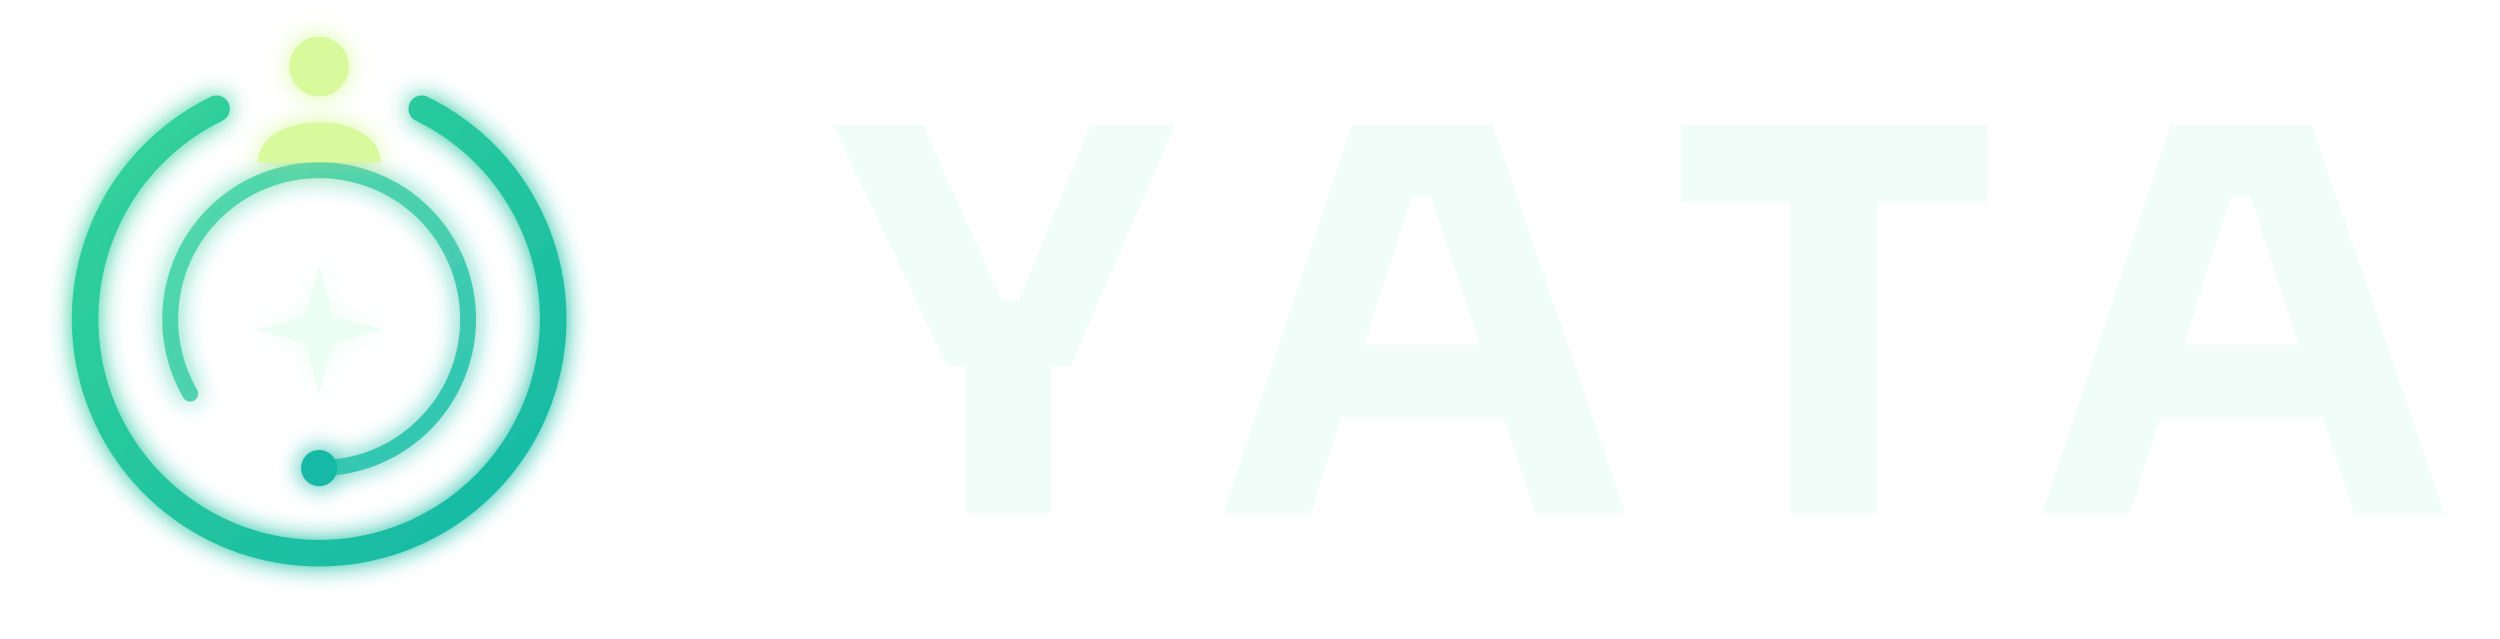
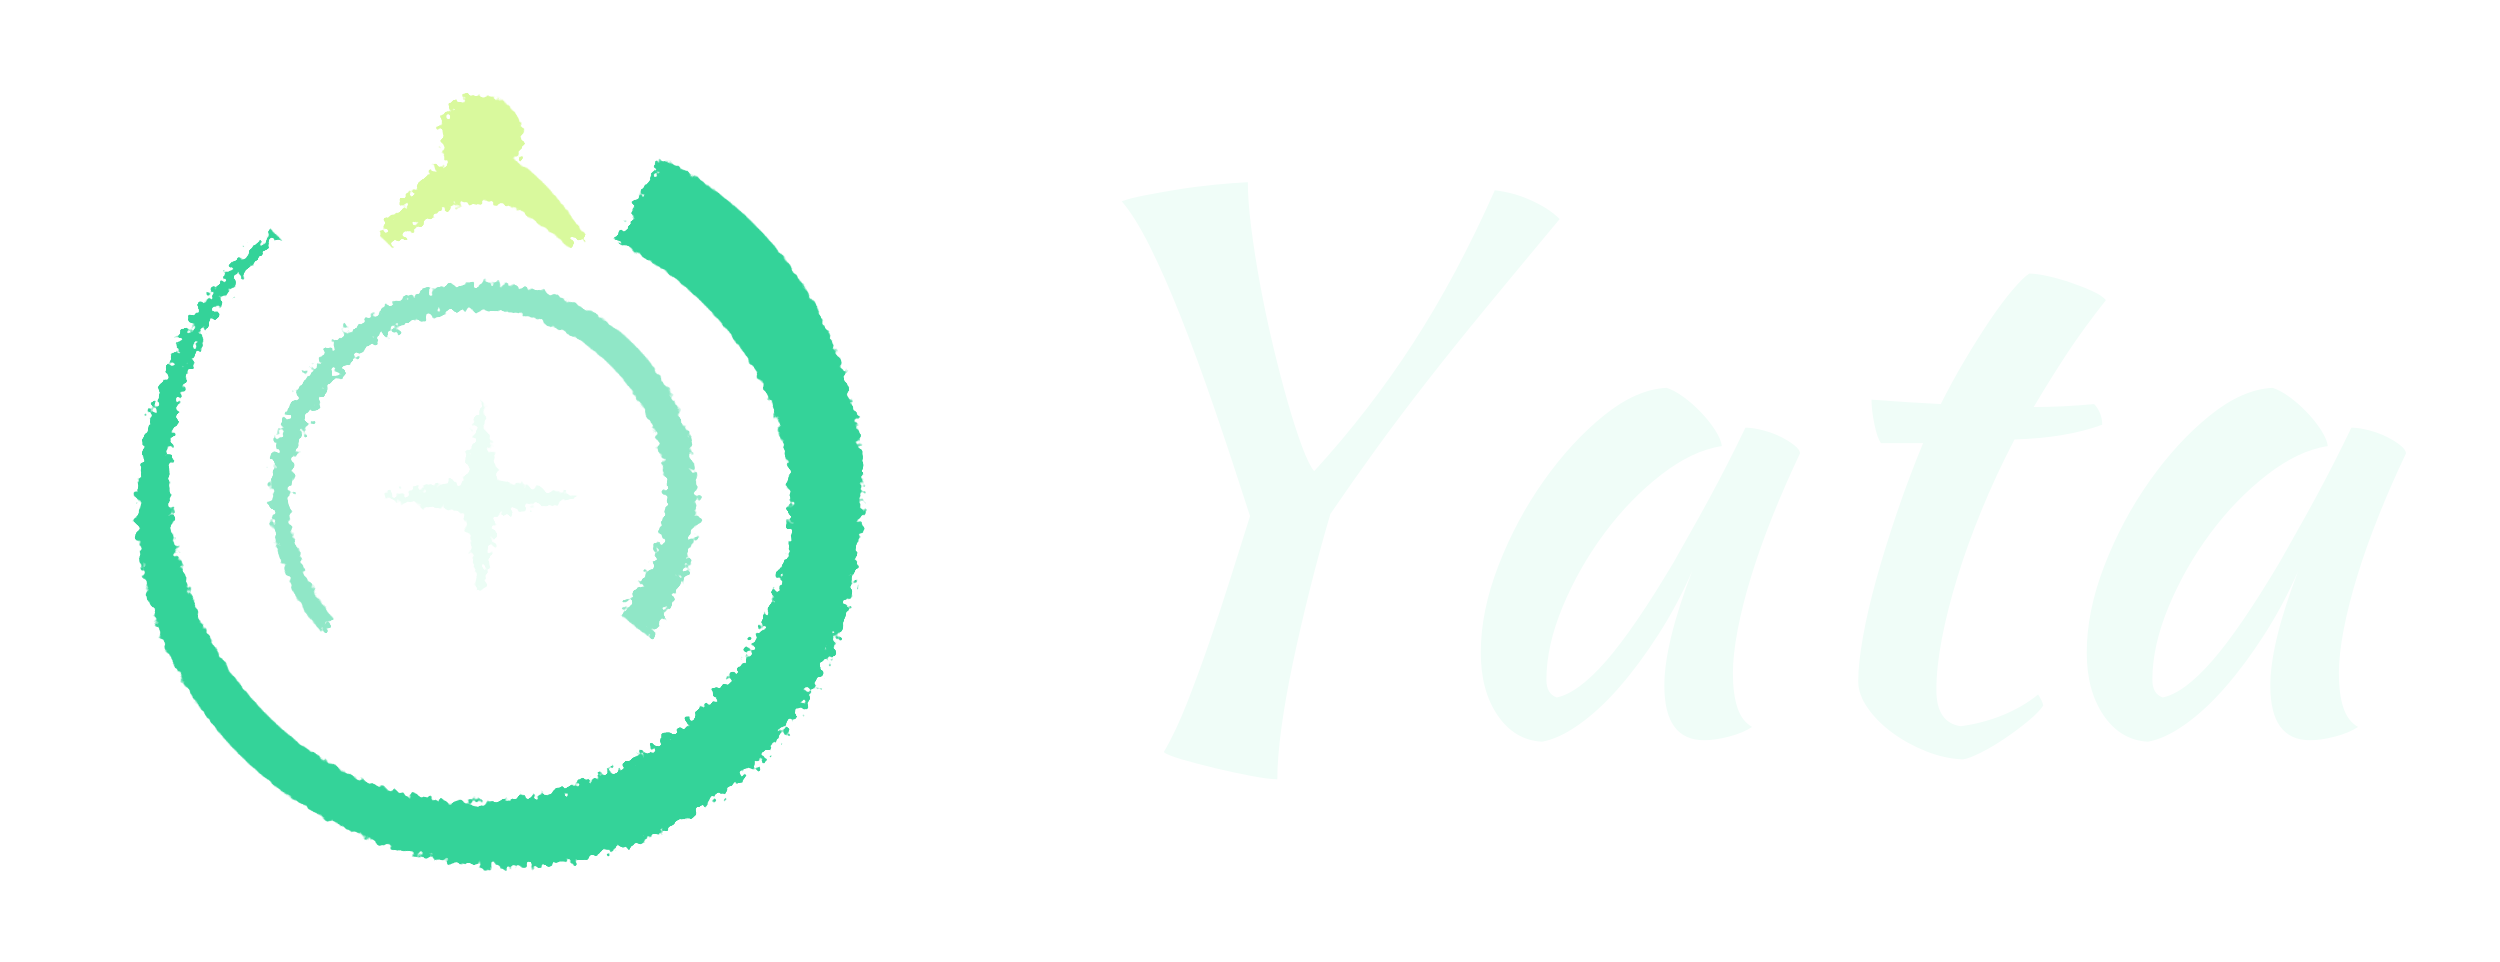
- <svg xmlns="http://www.w3.org/2000/svg" viewBox="0 0 470 120" width="940" height="240" role="img" aria-label="Yata">
+ <svg xmlns="http://www.w3.org/2000/svg" viewBox="0 0 312 120" width="624" height="240" role="img" aria-label="Yata">
  <defs>
-     <linearGradient id="lg" x1="0" y1="0" x2="1" y2="1">
-       <stop offset="0" stop-color="#34D399" />
-       <stop offset="1" stop-color="#14B8A6" />
-     </linearGradient>
-     <filter id="gl" x="-30%" y="-30%" width="160%" height="160%">
-       <feGaussianBlur stdDeviation="2.2" result="b" />
-       <feMerge>
-         <feMergeNode in="b" />
-         <feMergeNode in="SourceGraphic" />
-       </feMerge>
+     <filter id="rough" x="-10%" y="-10%" width="120%" height="120%">
+       <feTurbulence type="fractalNoise" baseFrequency="0.9" numOctaves="2" seed="4" result="n" />
+       <feDisplacementMap in="SourceGraphic" in2="n" scale="2.2" />
    </filter>
  </defs>
-   <g filter="url(#gl)">
-     <g>
-       <path d="M79.29 20.45 A44 44 0 1 1 40.71 20.45" fill="none" stroke="url(#lg)" stroke-width="5" stroke-linecap="round" />
-       <path d="M35.75 74.0 A28 28 0 1 1 60.0 88.0" fill="none" stroke="url(#lg)" stroke-width="3" stroke-linecap="round" opacity="0.75" />
-       <circle cx="60" cy="88" r="3.4" fill="#14B8A6" />
-       <polygon points="60.0,50.0 62.55,59.45 72.0,62.0 62.55,64.55 60.0,74.0 57.45,64.55 48.0,62.0 57.45,59.45" fill="#ECFDF5" />
-       <circle cx="60" cy="12.5" r="5.6" fill="#D9F99D" />
-       <path d="M48.5 30.5 C48.5 20.5 71.5 20.5 71.5 30.5 Z" fill="#D9F99D" />
-     </g>
+   <g filter="url(#rough)">
+     <path d="M76.97 30.15 L78.93 31.20 L80.70 32.26 L82.42 33.41 L84.09 34.64 L85.70 35.96 L87.24 37.36 L88.72 38.85 L90.12 40.42 L91.44 42.07 L92.68 43.80 L93.81 45.60 L94.85 47.48 L95.77 49.42 L96.58 51.43 L97.26 53.48 L97.81 55.59 L98.22 57.73 L98.49 59.90 L98.62 62.09 L98.60 64.28 L98.43 66.47 L98.13 68.65 L97.68 70.80 L97.09 72.91 L96.37 74.98 L95.52 77.00 L94.56 78.97 L93.48 80.86 L92.29 82.69 L91.00 84.44 L89.62 86.11 L88.15 87.71 L86.60 89.21 L84.97 90.64 L83.28 91.97 L81.51 93.21 L79.69 94.36 L77.81 95.41 L75.88 96.37 L73.90 97.22 L71.88 97.96 L69.81 98.59 L67.72 99.11 L65.59 99.51 L63.45 99.79 L61.29 100.00 L59.11 100.08 L56.93 100.02 L54.76 99.83 L52.60 99.50 L50.47 99.04 L48.36 98.45 L46.30 97.73 L44.28 96.88 L42.32 95.92 L40.42 94.83 L38.60 93.64 L36.84 92.35 L35.16 90.95 L33.57 89.47 L32.05 87.90 L30.63 86.25 L29.30 84.53 L28.06 82.74 L26.91 80.89 L25.86 78.98 L24.90 77.02 L24.05 75.01 L23.30 72.95 L22.66 70.85 L22.12 68.72 L21.69 66.56 L21.38 64.37 L21.18 62.17 L21.11 59.94 L21.15 57.71 L21.32 55.48 L21.61 53.25 L22.03 51.04 L22.58 48.84 L23.26 46.68 L24.06 44.54 L24.98 42.45 L26.03 40.41 L27.20 38.43 L28.49 36.51 L29.88 34.66 L31.39 32.89 L33.00 31.20 L34.72 29.59 L33.98 28.75 L32.14 30.28 L30.38 31.92 L28.71 33.66 L27.15 35.49 L25.68 37.40 L24.32 39.39 L23.07 41.45 L21.93 43.57 L20.90 45.76 L20.00 47.99 L19.21 50.28 L18.54 52.61 L18.00 54.97 L17.59 57.36 L17.31 59.78 L17.16 62.21 L17.15 64.66 L17.27 67.10 L17.54 69.54 L17.94 71.96 L18.49 74.37 L19.17 76.74 L19.99 79.07 L20.95 81.35 L22.04 83.58 L23.26 85.75 L24.61 87.84 L26.07 89.86 L27.65 91.80 L29.34 93.65 L31.14 95.40 L33.03 97.06 L35.01 98.62 L37.08 100.07 L39.23 101.41 L41.46 102.65 L43.75 103.77 L46.10 104.77 L48.51 105.65 L50.98 106.41 L53.49 107.05 L56.05 107.55 L58.64 107.91 L61.26 108.14 L63.90 108.22 L66.56 108.10 L69.21 107.83 L71.85 107.40 L74.47 106.80 L77.06 106.05 L79.60 105.14 L82.09 104.06 L84.51 102.82 L86.86 101.44 L89.11 99.90 L91.27 98.22 L93.32 96.40 L95.25 94.45 L97.05 92.39 L98.73 90.22 L100.26 87.95 L101.66 85.59 L102.91 83.15 L104.02 80.65 L104.98 78.09 L105.79 75.48 L106.46 72.83 L106.98 70.16 L107.36 67.45 L107.59 64.74 L107.67 62.01 L107.61 59.28 L107.41 56.56 L107.05 53.85 L106.56 51.17 L105.91 48.50 L105.12 45.88 L104.18 43.30 L103.09 40.78 L101.85 38.33 L100.47 35.95 L98.94 33.65 L97.28 31.46 L95.48 29.37 L93.55 27.40 L91.51 25.55 L89.35 23.84 L87.10 22.28 L84.75 20.86 L82.47 19.68Z" fill="#34D399" />
+     <path d="M41.72 77.38 L40.95 76.41 L40.25 75.43 L39.60 74.42 L39.00 73.38 L38.46 72.30 L37.97 71.20 L37.54 70.08 L37.17 68.93 L36.86 67.77 L36.61 66.59 L36.43 65.41 L36.30 64.21 L36.24 63.01 L36.24 61.82 L36.30 60.62 L36.43 59.43 L36.61 58.25 L36.85 57.08 L37.16 55.93 L37.52 54.79 L37.93 53.67 L38.40 52.58 L38.92 51.51 L39.49 50.47 L40.11 49.46 L40.78 48.49 L41.49 47.54 L42.25 46.63 L43.05 45.76 L43.90 44.93 L44.78 44.14 L45.70 43.40 L46.65 42.70 L47.64 42.05 L48.66 41.45 L49.71 40.91 L50.79 40.41 L51.89 39.98 L53.01 39.60 L54.15 39.28 L55.30 39.02 L56.47 38.82 L57.64 38.69 L58.82 38.61 L60.00 38.60 L61.18 38.65 L62.35 38.77 L63.52 38.94 L64.67 39.17 L65.80 39.46 L66.92 39.81 L68.02 40.22 L69.10 40.68 L70.15 41.19 L71.17 41.75 L72.17 42.36 L73.13 43.01 L74.06 43.71 L74.95 44.46 L75.81 45.24 L76.63 46.06 L77.41 46.93 L78.14 47.82 L78.84 48.76 L79.48 49.72 L80.08 50.72 L80.63 51.74 L81.12 52.79 L81.57 53.86 L81.95 54.96 L82.28 56.08 L82.55 57.21 L82.77 58.35 L82.92 59.50 L83.00 60.66 L83.03 61.82 L83.00 62.98 L82.90 64.14 L82.74 65.29 L82.52 66.42 L82.24 67.55 L81.90 68.65 L81.51 69.73 L81.06 70.80 L80.56 71.83 L80.01 72.84 L79.41 73.82 L78.77 74.77 L78.08 75.68 L77.31 76.60 L80.99 79.54 L81.79 78.49 L82.58 77.35 L83.30 76.18 L83.95 74.98 L84.55 73.74 L85.08 72.47 L85.54 71.18 L85.94 69.88 L86.27 68.55 L86.54 67.21 L86.75 65.86 L86.89 64.51 L86.96 63.15 L86.97 61.79 L86.91 60.43 L86.79 59.08 L86.60 57.73 L86.35 56.40 L86.04 55.08 L85.66 53.77 L85.22 52.49 L84.71 51.23 L84.14 49.99 L83.51 48.79 L82.82 47.62 L82.07 46.49 L81.26 45.39 L80.39 44.34 L79.47 43.34 L78.50 42.39 L77.48 41.49 L76.42 40.65 L75.31 39.86 L74.16 39.14 L72.98 38.47 L71.77 37.87 L70.53 37.34 L69.26 36.86 L67.97 36.46 L66.67 36.12 L65.35 35.84 L64.02 35.63 L62.68 35.49 L61.34 35.41 L60.00 35.40 L58.66 35.45 L57.33 35.57 L56.00 35.75 L54.68 35.99 L53.38 36.30 L52.09 36.67 L50.83 37.10 L49.59 37.60 L48.37 38.15 L47.18 38.77 L46.03 39.44 L44.91 40.17 L43.82 40.96 L42.79 41.80 L41.79 42.70 L40.84 43.64 L39.95 44.64 L39.11 45.68 L38.32 46.76 L37.59 47.88 L36.92 49.03 L36.31 50.22 L35.77 51.44 L35.29 52.68 L34.87 53.94 L34.52 55.23 L34.24 56.52 L34.02 57.83 L33.87 59.15 L33.78 60.47 L33.76 61.80 L33.80 63.12 L33.91 64.44 L34.09 65.74 L34.32 67.04 L34.62 68.33 L34.98 69.60 L35.41 70.84 L35.89 72.07 L36.43 73.27 L37.04 74.44 L37.69 75.58 L38.41 76.69 L39.18 77.75 L39.98 78.76Z" fill="#34D399" opacity=".55" />
+     <circle cx="60" cy="17" r="5.2" fill="#D9F99D" />
+     <path d="M48.72 30.69 L49.64 29.97 L50.55 29.27 L51.46 28.59 L52.35 27.95 L53.23 27.36 L54.09 26.82 L54.93 26.36 L55.74 25.97 L56.51 25.66 L57.24 25.44 L57.91 25.30 L58.52 25.25 L59.07 25.27 L59.56 25.36 L60.00 25.50 L60.44 25.37 L60.92 25.30 L61.46 25.29 L62.07 25.36 L62.73 25.51 L63.44 25.74 L64.20 26.06 L64.99 26.46 L65.81 26.94 L66.66 27.48 L67.52 28.08 L68.40 28.73 L69.29 29.42 L70.19 30.13 L71.10 30.86 L72.90 29.14 L72.21 28.19 L71.51 27.25 L70.80 26.32 L70.08 25.41 L69.34 24.52 L68.59 23.66 L67.81 22.83 L67.00 22.05 L66.16 21.31 L65.27 20.63 L64.33 20.02 L63.34 19.49 L62.28 19.05 L61.16 18.71 L60.00 18.50 L58.84 18.73 L57.73 19.08 L56.68 19.54 L55.69 20.08 L54.76 20.71 L53.89 21.40 L53.06 22.14 L52.27 22.94 L51.51 23.77 L50.77 24.64 L50.05 25.54 L49.34 26.46 L48.65 27.40 L47.96 28.35 L47.28 29.31Z" fill="#D9F99D" />
+     <path d="M72.00 61.85 L70.80 61.62 L69.60 61.38 L68.40 61.15 L67.20 60.91 L66.00 60.67 L64.80 60.44 L63.60 60.20 L62.40 59.97 L61.20 59.73 L60.00 59.50 L60.00 64.50 L61.20 64.27 L62.40 64.03 L63.60 63.80 L64.80 63.56 L66.00 63.33 L67.20 63.09 L68.40 62.85 L69.60 62.62 L70.80 62.38 L72.00 62.15Z M60.15 74.00 L60.38 72.80 L60.62 71.60 L60.85 70.40 L61.09 69.20 L61.33 68.00 L61.56 66.80 L61.80 65.60 L62.03 64.40 L62.27 63.20 L62.50 62.00 L57.50 62.00 L57.73 63.20 L57.97 64.40 L58.20 65.60 L58.44 66.80 L58.67 68.00 L58.91 69.20 L59.15 70.40 L59.38 71.60 L59.62 72.80 L59.85 74.00Z M48.00 62.15 L49.20 62.38 L50.40 62.62 L51.60 62.85 L52.80 63.09 L54.00 63.33 L55.20 63.56 L56.40 63.80 L57.60 64.03 L58.80 64.27 L60.00 64.50 L60.00 59.50 L58.80 59.73 L57.60 59.97 L56.40 60.20 L55.20 60.44 L54.00 60.67 L52.80 60.91 L51.60 61.15 L50.40 61.38 L49.20 61.62 L48.00 61.85Z M59.85 50.00 L59.62 51.20 L59.38 52.40 L59.15 53.60 L58.91 54.80 L58.67 56.00 L58.44 57.20 L58.20 58.40 L57.97 59.60 L57.73 60.80 L57.50 62.00 L62.50 62.00 L62.27 60.80 L62.03 59.60 L61.80 58.40 L61.56 57.20 L61.33 56.00 L61.09 54.80 L60.85 53.60 L60.62 52.40 L60.38 51.20 L60.15 50.00Z" fill="#ECFDF5" />
  </g>
-   <path transform="translate(156 23.5)" fill="#F0FDF8" d="M22.025 45.35 0.7 0.0H17.5L32.825 33.925L29.925 32.975H38.275L35.175 33.925L49.0 0.0H64.9L45.275 45.35ZM25.625 73.0V43.05H41.675V73.0Z M74.0 73.0 98.125 0.0H124.625L149.55 73.0H132.625L112.4 11.35L117.575 13.45H104.725L110.05 11.35L90.4 73.0ZM92.25 54.875 97.275 41.275H125.925L130.95 54.875Z M180.6 73.0V12.35H197.0V73.0ZM160.05 14.35V0.0H217.55V14.35Z M228 73.0 252.125 0.0H278.625L303.55 73.0H286.625L266.4 11.35L271.575 13.45H258.725L264.05 11.35L244.4 73.0ZM246.25 54.875 251.275 41.275H279.925L284.95 54.875Z" />
+   <path transform="translate(120.77 90.54)" fill="#F0FDF8" d="M43.24 -31.74Q50.14 -39.284 55.614 -47.748Q61.088 -56.212 65.78 -66.792Q68.172 -66.516 70.38 -65.504Q72.588 -64.492 73.876 -63.204Q68.816 -57.132 64.722 -52.164Q60.628 -47.196 57.224 -42.826Q53.82 -38.456 50.922 -34.454Q48.024 -30.452 45.264 -26.404Q43.884 -21.712 42.688 -16.928Q41.492 -12.144 40.572 -7.774Q39.652 -3.404 39.146 0.322Q38.64 4.048 38.64 6.716Q37.628 6.716 35.42 6.302Q33.212 5.888 30.912 5.336Q28.612 4.784 26.726 4.232Q24.84 3.68 24.472 3.312Q25.944 0.828 27.37 -2.806Q28.796 -6.44 30.176 -10.442Q31.556 -14.444 32.844 -18.538Q34.132 -22.632 35.236 -26.128Q32.936 -33.304 30.774 -39.606Q28.612 -45.908 26.588 -51.014Q24.564 -56.12 22.724 -59.8Q20.884 -63.48 19.228 -65.412Q20.148 -65.78 22.034 -66.148Q23.92 -66.516 26.174 -66.884Q28.428 -67.252 30.774 -67.482Q33.12 -67.712 34.96 -67.804Q34.96 -65.504 35.374 -62.192Q35.788 -58.88 36.478 -55.108Q37.168 -51.336 38.088 -47.472Q39.008 -43.608 39.928 -40.388Q40.848 -37.168 41.722 -34.822Q42.596 -32.476 43.24 -31.74ZM97.06 -37.168Q97.98 -37.168 99.222 -36.846Q100.464 -36.524 101.476 -36.018Q102.488 -35.512 103.178 -34.96Q103.868 -34.408 103.868 -33.948Q102.028 -30.084 100.464 -26.174Q98.9 -22.264 97.796 -18.676Q96.692 -15.088 96.094 -11.96Q95.496 -8.832 95.496 -6.532Q95.496 -3.956 96.048 -2.254Q96.6 -0.552 97.888 0.184Q96.784 0.92 95.036 1.38Q93.288 1.84 91.908 1.84Q86.94 1.84 86.94 -4.968Q86.94 -10.212 90.436 -19.32Q88.596 -15.088 86.204 -11.362Q83.812 -7.636 81.328 -4.784Q78.844 -1.932 76.314 -0.138Q73.784 1.656 71.668 2.024Q68.264 1.84 66.148 -1.242Q64.032 -4.324 64.032 -9.108Q64.032 -14.26 66.24 -19.964Q68.448 -25.668 71.898 -30.544Q75.348 -35.42 79.396 -38.686Q83.444 -41.952 87.216 -42.136Q88.136 -41.86 89.286 -41.032Q90.436 -40.204 91.494 -39.1Q92.552 -37.996 93.288 -36.846Q94.024 -35.696 94.116 -34.868Q90.436 -34.316 86.526 -31.28Q82.616 -28.244 79.442 -23.966Q76.268 -19.688 74.244 -14.812Q72.22 -9.936 72.22 -5.704Q72.22 -3.956 73.508 -3.496Q76.176 -4.048 79.672 -8.05Q83.168 -12.052 88.136 -20.424Q89.056 -22.08 90.206 -24.104Q91.356 -26.128 92.552 -28.336Q93.748 -30.544 94.898 -32.798Q96.048 -35.052 97.06 -37.168ZM113.988 -35.236Q113.528 -35.788 113.16 -37.582Q112.792 -39.376 112.792 -40.664Q115.184 -40.48 117.392 -40.342Q119.6 -40.204 121.44 -40.112Q122.82 -42.872 124.43 -45.586Q126.04 -48.3 127.558 -50.554Q129.076 -52.808 130.41 -54.372Q131.744 -55.936 132.48 -56.396Q133.4 -56.396 134.826 -56.074Q136.252 -55.752 137.724 -55.246Q139.196 -54.74 140.392 -54.188Q141.588 -53.636 142.048 -53.084Q139.288 -49.588 137.31 -46.598Q135.332 -43.608 133.032 -39.744Q134.872 -39.744 136.758 -39.836Q138.644 -39.928 140.576 -40.112Q141.036 -39.652 141.312 -38.962Q141.588 -38.272 141.588 -37.536Q137.08 -35.88 130.64 -35.696Q128.34 -31.28 126.546 -26.91Q124.752 -22.54 123.51 -18.492Q122.268 -14.444 121.578 -10.856Q120.888 -7.268 120.888 -4.416Q120.888 -0.368 123.924 0.092Q126.684 -0.276 129.168 -1.288Q131.652 -2.3 133.584 -3.864Q134.136 -3.036 134.228 -2.484Q133.676 -1.656 132.342 -0.552Q131.008 0.552 129.444 1.61Q127.88 2.668 126.408 3.404Q124.936 4.14 124.2 4.232Q121.9 4.14 119.6 3.22Q117.3 2.3 115.414 0.92Q113.528 -0.46 112.332 -2.162Q111.136 -3.864 111.136 -5.52Q111.136 -7.728 111.734 -11.086Q112.332 -14.444 113.436 -18.4Q114.54 -22.356 116.012 -26.68Q117.484 -31.004 119.232 -35.236ZM172.684 -37.168Q173.604 -37.168 174.846 -36.846Q176.088 -36.524 177.1 -36.018Q178.112 -35.512 178.802 -34.96Q179.492 -34.408 179.492 -33.948Q177.652 -30.084 176.088 -26.174Q174.524 -22.264 173.42 -18.676Q172.316 -15.088 171.718 -11.96Q171.12 -8.832 171.12 -6.532Q171.12 -3.956 171.672 -2.254Q172.224 -0.552 173.512 0.184Q172.408 0.92 170.66 1.38Q168.912 1.84 167.532 1.84Q162.564 1.84 162.564 -4.968Q162.564 -10.212 166.06 -19.32Q164.22 -15.088 161.828 -11.362Q159.436 -7.636 156.952 -4.784Q154.468 -1.932 151.938 -0.138Q149.408 1.656 147.292 2.024Q143.888 1.84 141.772 -1.242Q139.656 -4.324 139.656 -9.108Q139.656 -14.26 141.864 -19.964Q144.072 -25.668 147.522 -30.544Q150.972 -35.42 155.02 -38.686Q159.068 -41.952 162.84 -42.136Q163.76 -41.86 164.91 -41.032Q166.06 -40.204 167.118 -39.1Q168.176 -37.996 168.912 -36.846Q169.648 -35.696 169.74 -34.868Q166.06 -34.316 162.15 -31.28Q158.24 -28.244 155.066 -23.966Q151.892 -19.688 149.868 -14.812Q147.844 -9.936 147.844 -5.704Q147.844 -3.956 149.132 -3.496Q151.8 -4.048 155.296 -8.05Q158.792 -12.052 163.76 -20.424Q164.68 -22.08 165.83 -24.104Q166.98 -26.128 168.176 -28.336Q169.372 -30.544 170.522 -32.798Q171.672 -35.052 172.684 -37.168Z" />
</svg>
